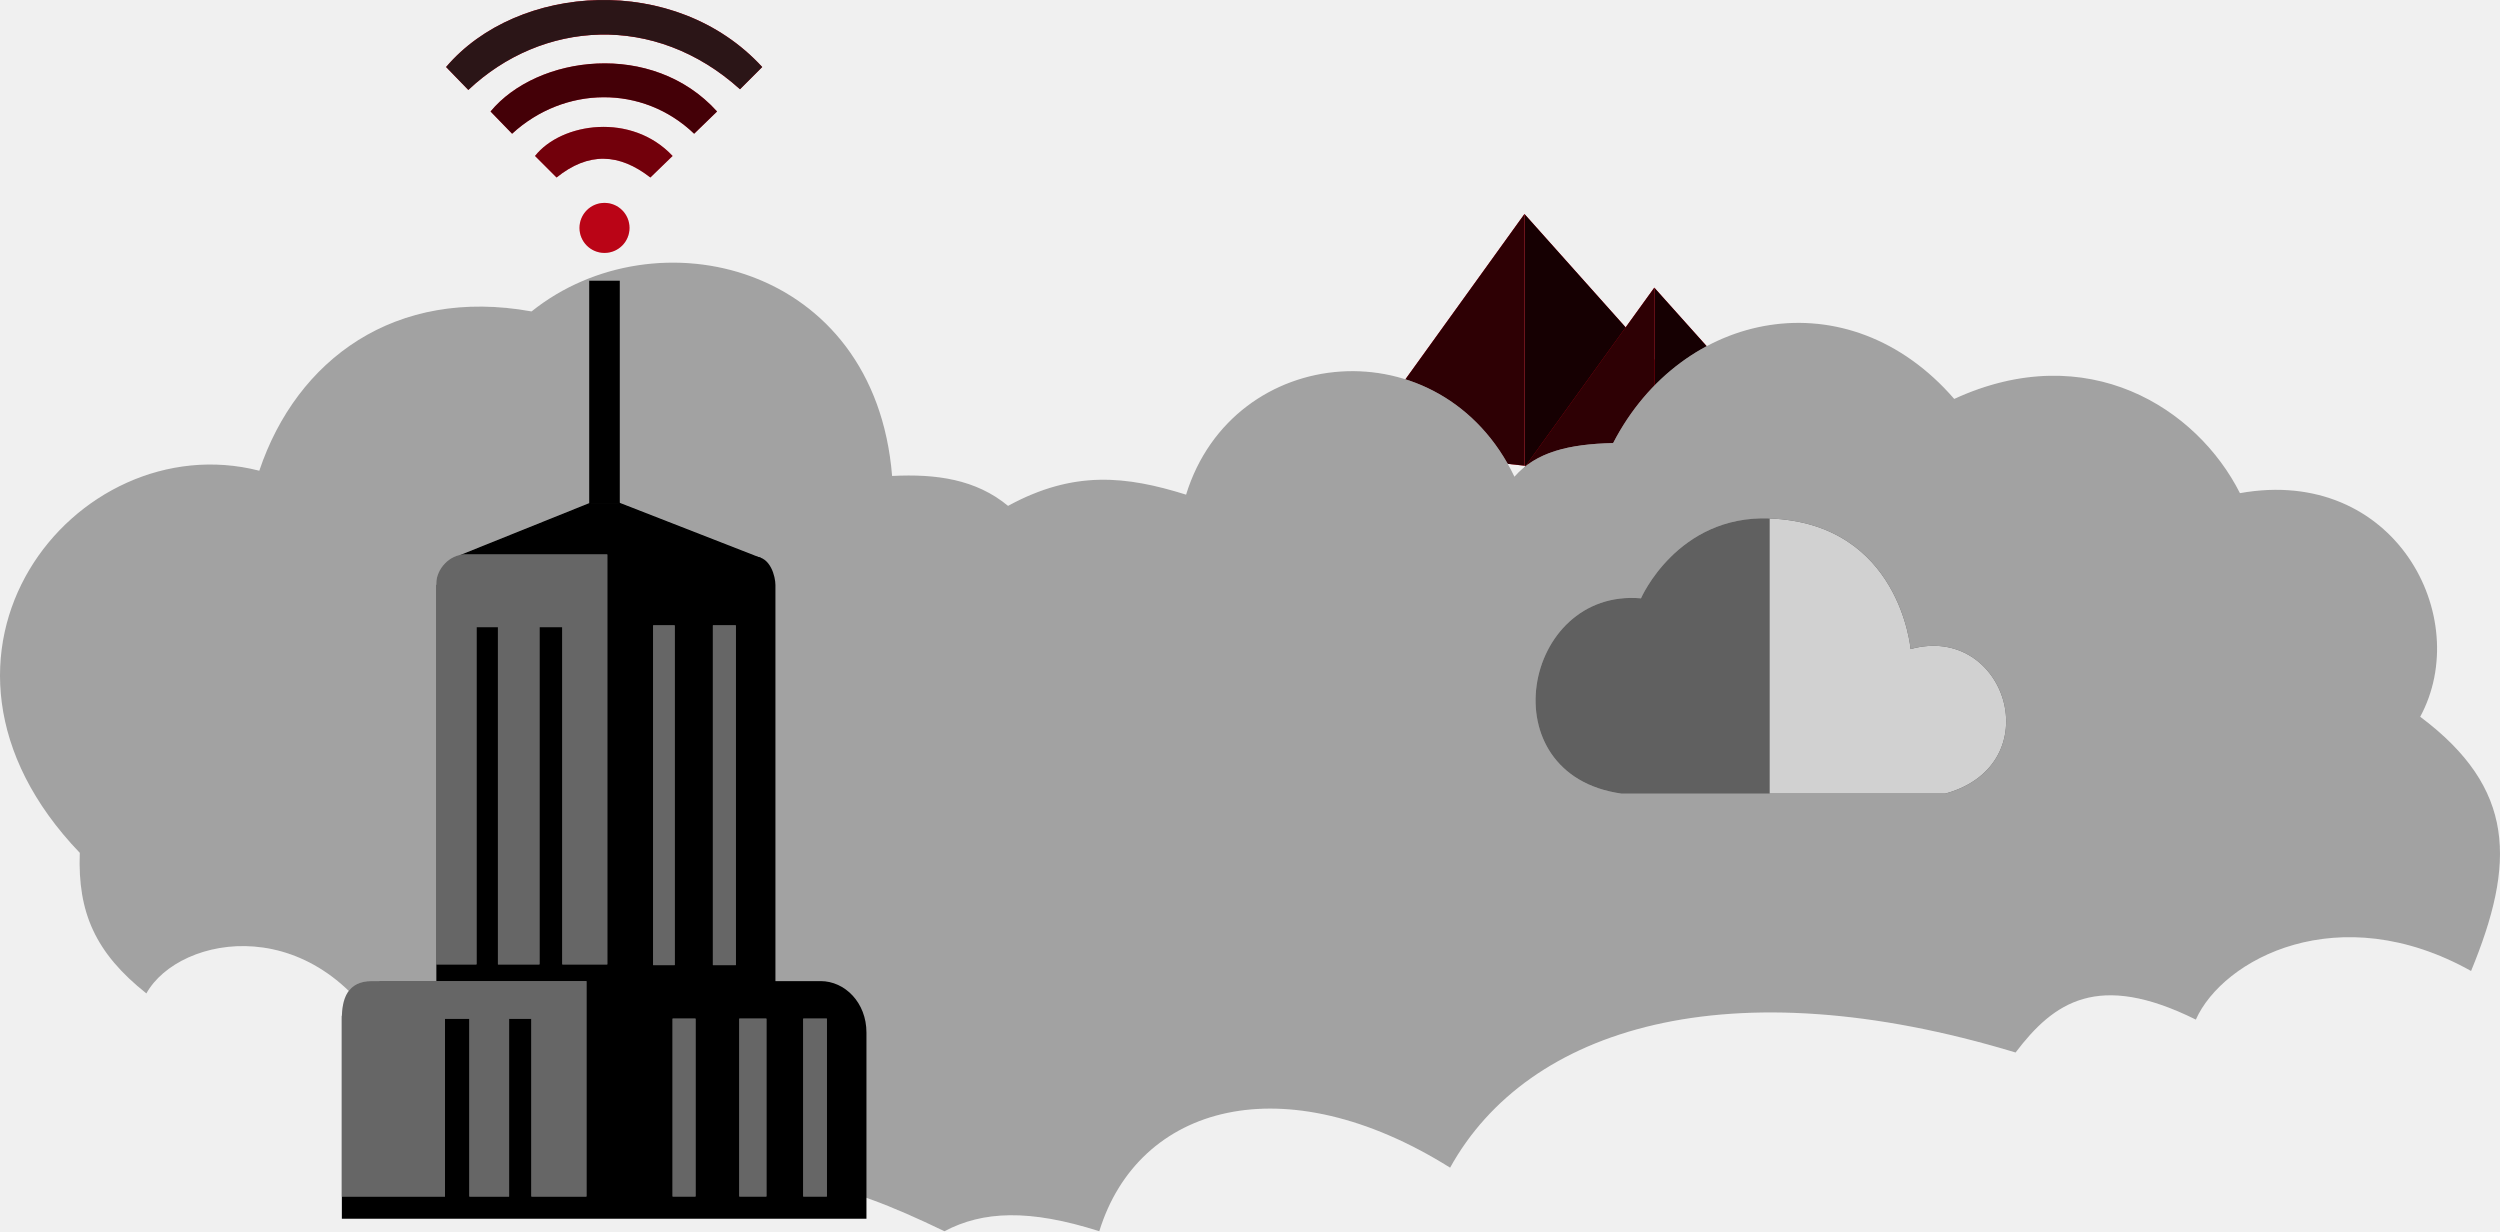
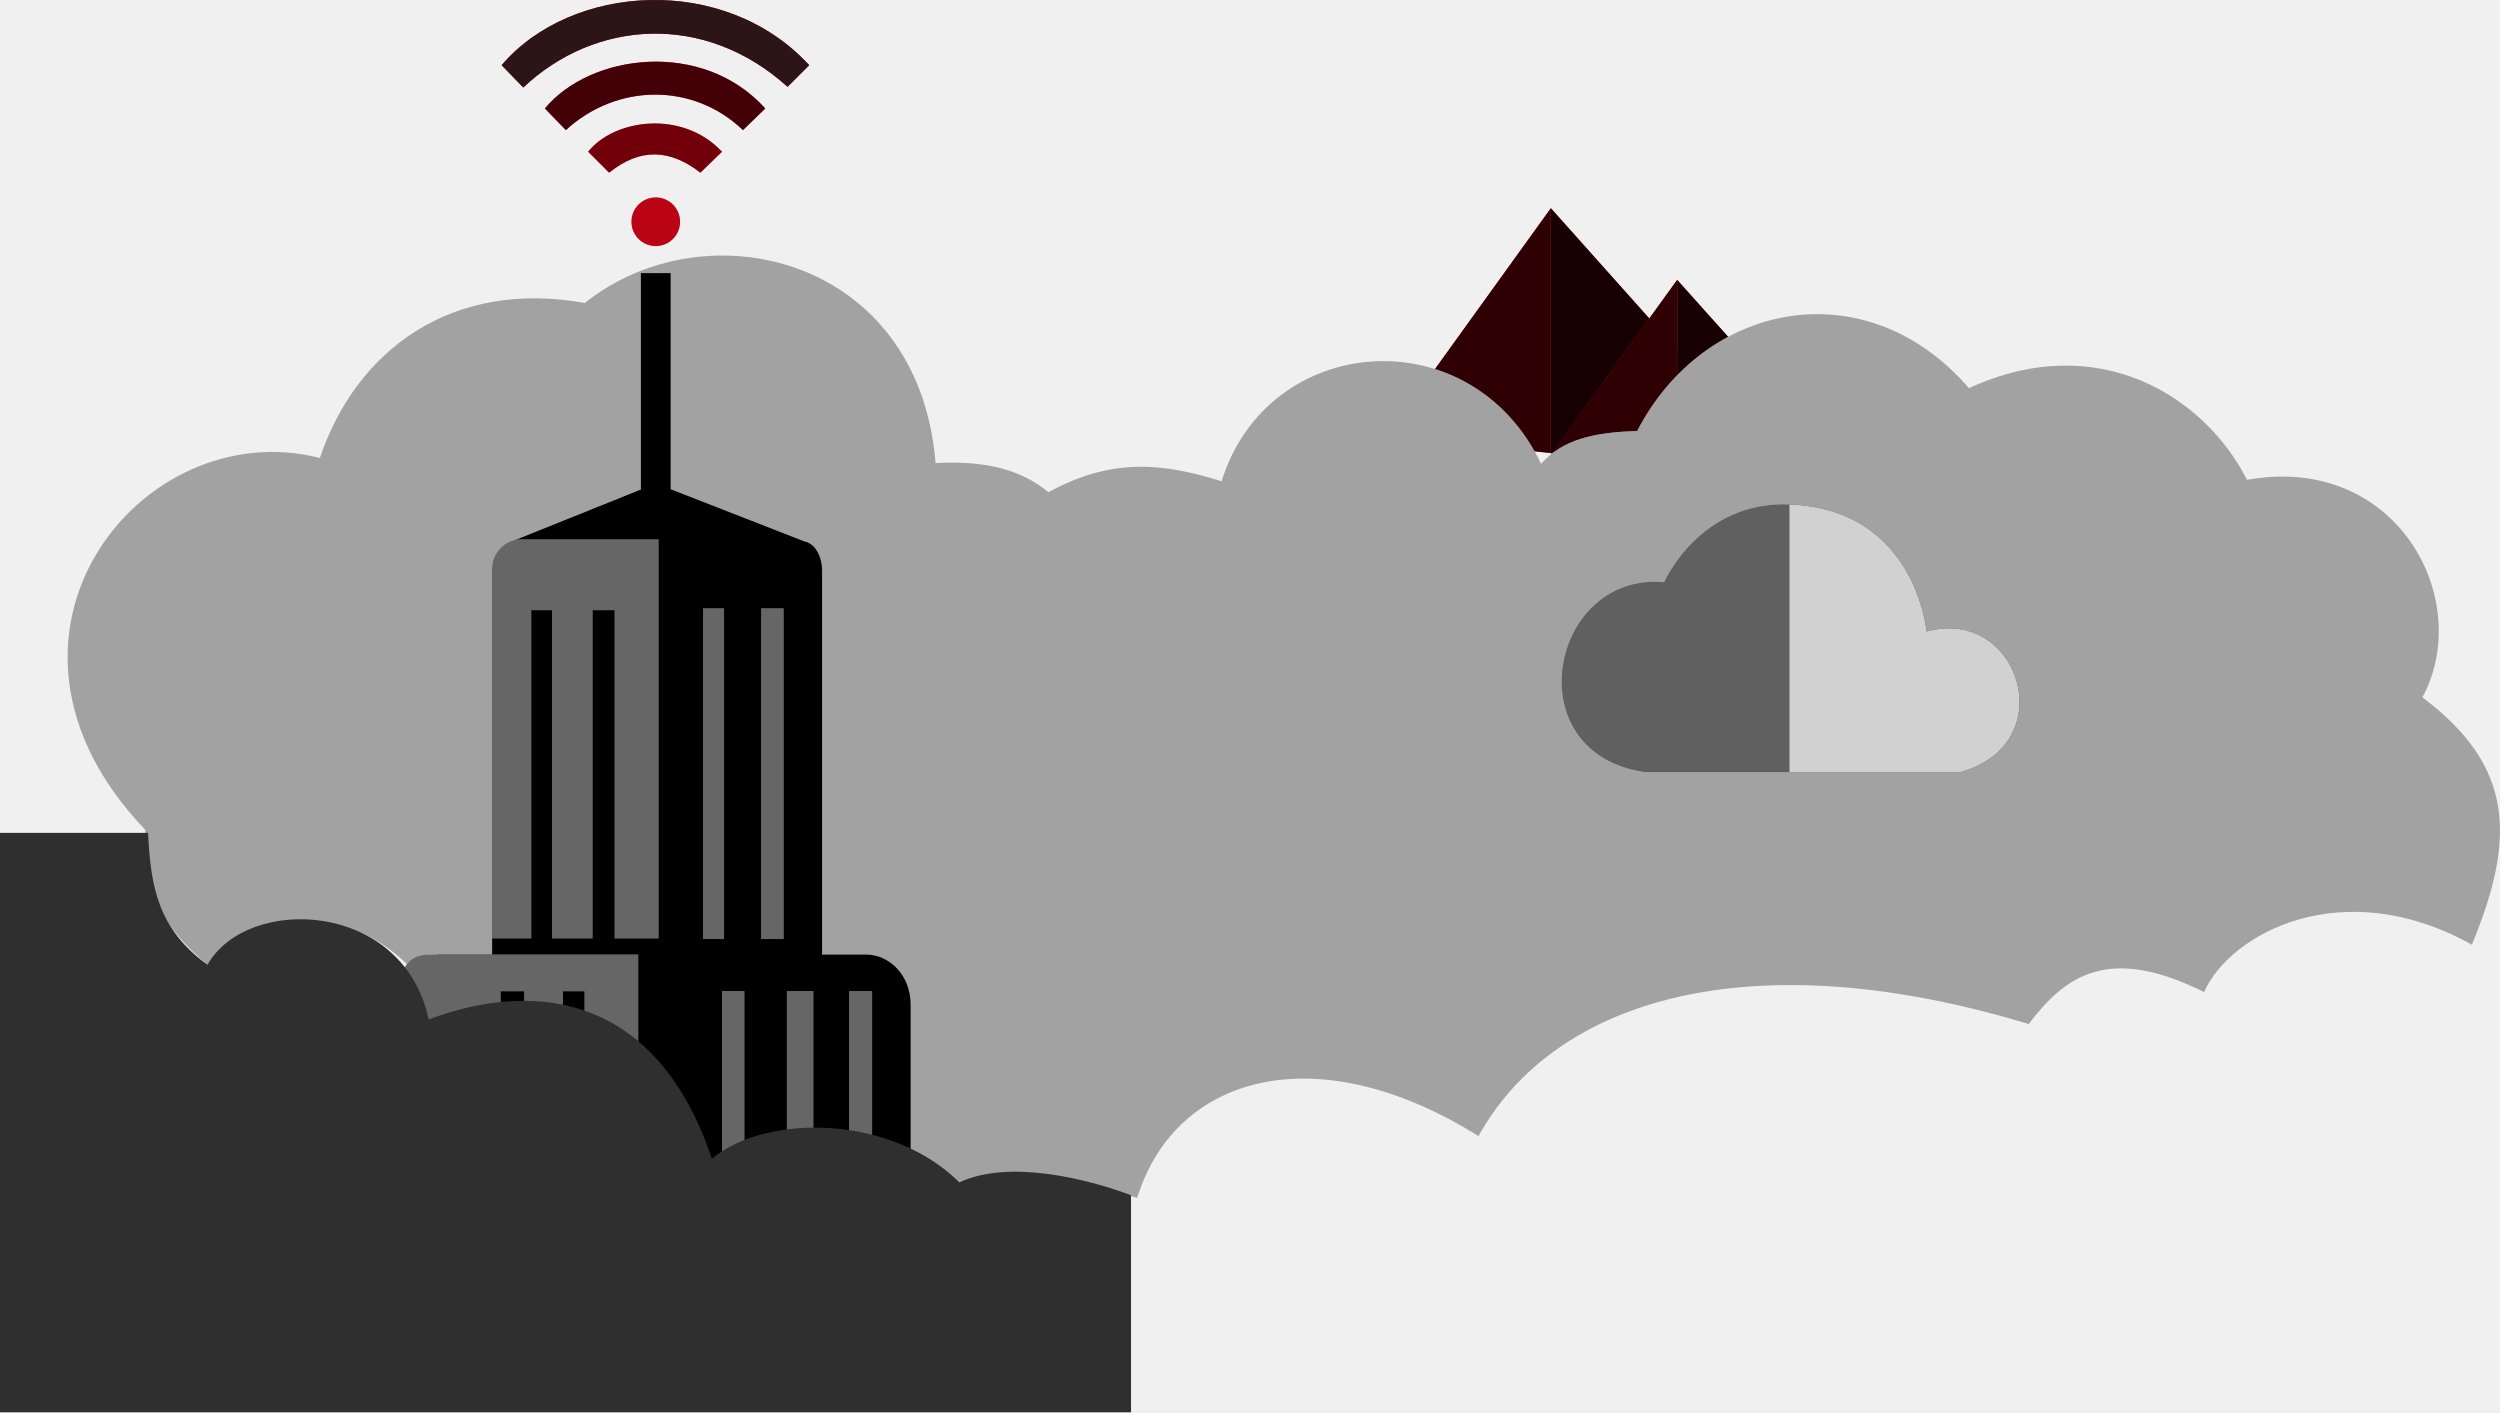
- <svg xmlns="http://www.w3.org/2000/svg" width="1799" height="886" viewBox="0 0 1799 886" fill="none">
-   <path d="M1276 354.5L1097 154V335.108L1276 354.5Z" fill="#E40016" />
-   <path d="M1276 354.5L1097 154V335.108L1276 354.5Z" fill="black" fill-opacity="0.9" />
-   <path d="M1097 154L976 322L1097 335.108V154Z" fill="#E40016" />
-   <path d="M1097 154L976 322L1097 335.108V154Z" fill="black" fill-opacity="0.8" />
-   <path d="M1339 373L1190.43 207V356.945L1339 373Z" fill="#E40016" />
-   <path d="M1339 373L1190.43 207V356.945L1339 373Z" fill="black" fill-opacity="0.9" />
-   <path d="M1190.43 207L1090 346.092L1190.43 356.945V207Z" fill="#E40016" />
-   <path d="M1190.43 207L1090 346.092L1190.43 356.945V207Z" fill="black" fill-opacity="0.8" />
-   <path d="M57.406 613.704C55.814 656.758 68.732 685.817 105.333 714.877C129.016 672.364 229.642 653.794 281.878 755.775C371.228 734.249 447.659 751.47 506.843 866.089C556.923 838.109 602.674 848.872 679.621 886C707.095 871.474 740.466 869.859 791.061 886C819.154 794.812 924.009 765.461 1043.5 840.262C1099.48 739.093 1244.27 694.966 1450.42 757.389C1477.84 721.233 1509.62 698.73 1580.13 733.711C1599.64 690.043 1682.94 645.457 1778.19 698.73C1810.23 621.029 1810.5 567.428 1741.59 515.764C1780.36 444.195 1723.31 334.954 1611.87 354.862C1580.99 293.619 1502.09 242.933 1406.26 287.057C1329.85 198.806 1210.36 223.022 1160.82 318.807C1128.65 319.616 1105.4 325.268 1089.79 343.026C1037.58 233.785 887.408 246.162 853.498 355.941C810.438 342.488 772.761 338.183 725.395 364.013C702.298 344.89 673.723 340.874 641.966 342.488C629.587 189.657 471.88 152.526 382.508 224.095C284.548 206.34 213.499 258.539 186.586 338.718C54.2 304.819 -79.292 471.102 57.406 613.704Z" fill="white" />
-   <path d="M57.406 613.704C55.814 656.758 68.732 685.817 105.333 714.877C129.016 672.364 229.642 653.794 281.878 755.775C371.228 734.249 447.659 751.47 506.843 866.089C556.923 838.109 602.674 848.872 679.621 886C707.095 871.474 740.466 869.859 791.061 886C819.154 794.812 924.009 765.461 1043.5 840.262C1099.48 739.093 1244.27 694.966 1450.42 757.389C1477.84 721.233 1509.62 698.73 1580.13 733.711C1599.64 690.043 1682.94 645.457 1778.19 698.73C1810.23 621.029 1810.5 567.428 1741.59 515.764C1780.36 444.195 1723.31 334.954 1611.87 354.862C1580.99 293.619 1502.09 242.933 1406.26 287.057C1329.85 198.806 1210.36 223.022 1160.82 318.807C1128.65 319.616 1105.4 325.268 1089.79 343.026C1037.58 233.785 887.408 246.162 853.498 355.941C810.438 342.488 772.761 338.183 725.395 364.013C702.298 344.89 673.723 340.874 641.966 342.488C629.587 189.657 471.88 152.526 382.508 224.095C284.548 206.34 213.499 258.539 186.586 338.718C54.2 304.819 -79.292 471.102 57.406 613.704Z" fill="#181818" fill-opacity="0.4" />
-   <path d="M1374.85 467.076C1374.85 467.076 1367.29 376.608 1273.35 373.076V571.076H1399.85C1475.86 550.077 1443.36 448.077 1374.85 467.076Z" fill="#181818" />
-   <path d="M1374.85 467.076C1374.85 467.076 1367.29 376.608 1273.35 373.076V571.076H1399.85C1475.86 550.077 1443.36 448.077 1374.85 467.076Z" fill="white" fill-opacity="0.8" />
-   <path d="M1273.35 373.076C1206.86 370.576 1180.85 430.576 1180.85 430.576C1095.86 423.077 1070.37 557.577 1166.85 571.076H1273.35V373.076Z" fill="#CCCCCC" />
-   <path d="M1273.35 373.076C1206.86 370.576 1180.85 430.576 1180.85 430.576C1095.86 423.077 1070.37 557.577 1166.85 571.076H1273.35V373.076Z" fill="#181818" fill-opacity="0.6" />
-   <path d="M368.5 96.227L353 80.227C386.5 39.728 469.5 28.729 516 80.227L499.5 96.227C462.5 60.728 406 61.728 368.5 96.227Z" fill="#E40016" />
-   <path d="M368.5 96.227L353 80.227C386.5 39.728 469.5 28.729 516 80.227L499.5 96.227C462.5 60.728 406 61.728 368.5 96.227Z" fill="black" fill-opacity="0.7" />
-   <path d="M321 48.228L337 64.728C390 14.729 471 8.729 532.5 64.228L548.5 48.228C486 -19.771 372.5 -12.271 321 48.228Z" fill="#E40016" />
-   <path d="M321 48.228L337 64.728C390 14.729 471 8.729 532.5 64.228L548.5 48.228C486 -19.771 372.5 -12.271 321 48.228Z" fill="#181818" fill-opacity="0.9" />
-   <circle cx="435" cy="164" r="18" fill="#E40016" />
-   <circle cx="435" cy="164" r="18" fill="#181818" fill-opacity="0.2" />
-   <path d="M385 112.226L400.5 127.726C423.5 109.228 445.5 110.228 468 127.726L484 112.226C454.5 80.728 404 88.23 385 112.226Z" fill="#E40016" />
-   <path d="M385 112.226L400.5 127.726C423.5 109.228 445.5 110.228 468 127.726L484 112.226C454.5 80.728 404 88.23 385 112.226Z" fill="black" fill-opacity="0.5" />
-   <path d="M338 399L543 400.5C554.5 400.5 558 415 558 421V706H590.5C608 706 623.5 721.5 623.5 743V877H246V731C253.821 723.587 259.313 715.125 273.5 706H314V421L338 399Z" fill="black" />
-   <path d="M547.5 402L331 400L425.5 362H445L547.5 402Z" fill="black" stroke="black" />
-   <path d="M485.5 450H470V694.5H485.5V450Z" fill="#CCCCCC" />
-   <path d="M485.5 450H470V694.5H485.5V450Z" fill="black" fill-opacity="0.5" />
-   <path d="M529.5 450H513V694.5H529.5V450Z" fill="#CCCCCC" />
-   <path d="M529.5 450H513V694.5H529.5V450Z" fill="black" fill-opacity="0.5" />
-   <rect x="424" y="202" width="22" height="160" fill="black" />
-   <path d="M437 694V399H334.417C323.462 399 314 409.554 314 419.605V694H342.883V451.266H358.32V694H388.198V451.266H404.632V694H437Z" fill="#CCCCCC" />
-   <path d="M437 694V399H334.417C323.462 399 314 409.554 314 419.605V694H342.883V451.266H358.32V694H388.198V451.266H404.632V694H437Z" fill="black" fill-opacity="0.5" />
-   <path d="M500.5 733H484V861H500.5V733Z" fill="#CCCCCC" />
-   <path d="M500.5 733H484V861H500.5V733Z" fill="black" fill-opacity="0.5" />
-   <path d="M551.5 733H532V861H551.5V733Z" fill="#CCCCCC" />
-   <path d="M551.5 733H532V861H551.5V733Z" fill="black" fill-opacity="0.5" />
-   <path d="M595 733H578V861H595V733Z" fill="#CCCCCC" />
-   <path d="M595 733H578V861H595V733Z" fill="black" fill-opacity="0.5" />
-   <path d="M422 861V706H267.561C250.004 706 246.001 718.837 246 733.101V861H320.211V733.101H337.761V861H366.342V733.101H382.387V861H422Z" fill="#CCCCCC" />
-   <path d="M422 861V706H267.561C250.004 706 246.001 718.837 246 733.101V861H320.211V733.101H337.761V861H366.342V733.101H382.387V861H422Z" fill="black" fill-opacity="0.5" />
+ <svg xmlns="http://www.w3.org/2000/svg" width="1849" height="1045" viewBox="0 0 1849 1045" fill="none">
+   <path d="M1326 354.5L1147 154V335.108L1326 354.5Z" fill="#E40016" />
+   <path d="M1326 354.5L1147 154V335.108L1326 354.5Z" fill="black" fill-opacity="0.9" />
+   <path d="M1147 154L1026 322L1147 335.108V154Z" fill="#E40016" />
+   <path d="M1147 154L1026 322L1147 335.108V154Z" fill="black" fill-opacity="0.8" />
+   <path d="M1389 373L1240.43 207V356.945L1389 373Z" fill="#E40016" />
+   <path d="M1389 373L1240.43 207V356.945L1389 373Z" fill="black" fill-opacity="0.9" />
+   <path d="M1240.43 207L1140 346.092L1240.43 356.945V207Z" fill="#E40016" />
+   <path d="M1240.43 207L1140 346.092L1240.43 356.945V207Z" fill="black" fill-opacity="0.8" />
+   <path d="M107.406 613.704C105.814 656.758 118.732 685.817 155.333 714.877C179.016 672.364 279.642 653.794 331.878 755.775C421.228 734.249 497.659 751.47 556.843 866.089C606.923 838.109 652.674 848.872 729.621 886C757.095 871.474 790.466 869.859 841.061 886C869.154 794.812 974.009 765.461 1093.5 840.262C1149.48 739.093 1294.27 694.966 1500.42 757.389C1527.84 721.233 1559.62 698.73 1630.13 733.711C1649.64 690.043 1732.94 645.457 1828.19 698.73C1860.23 621.029 1860.5 567.428 1791.59 515.764C1830.36 444.195 1773.31 334.954 1661.87 354.862C1630.99 293.619 1552.09 242.933 1456.26 287.057C1379.85 198.806 1260.36 223.022 1210.82 318.807C1178.65 319.616 1155.4 325.268 1139.79 343.026C1087.58 233.785 937.408 246.162 903.498 355.941C860.438 342.488 822.761 338.183 775.395 364.013C752.298 344.89 723.723 340.874 691.966 342.488C679.587 189.657 521.88 152.526 432.508 224.095C334.548 206.34 263.499 258.539 236.586 338.718C104.2 304.819 -29.292 471.102 107.406 613.704Z" fill="white" />
+   <path d="M107.406 613.704C105.814 656.758 118.732 685.817 155.333 714.877C179.016 672.364 279.642 653.794 331.878 755.775C421.228 734.249 497.659 751.47 556.843 866.089C606.923 838.109 652.674 848.872 729.621 886C757.095 871.474 790.466 869.859 841.061 886C869.154 794.812 974.009 765.461 1093.5 840.262C1149.48 739.093 1294.27 694.966 1500.42 757.389C1527.84 721.233 1559.62 698.73 1630.13 733.711C1649.64 690.043 1732.94 645.457 1828.19 698.73C1860.23 621.029 1860.5 567.428 1791.59 515.764C1830.36 444.195 1773.31 334.954 1661.87 354.862C1630.99 293.619 1552.09 242.933 1456.26 287.057C1379.85 198.806 1260.36 223.022 1210.82 318.807C1178.65 319.616 1155.4 325.268 1139.79 343.026C1087.58 233.785 937.408 246.162 903.498 355.941C860.438 342.488 822.761 338.183 775.395 364.013C752.298 344.89 723.723 340.874 691.966 342.488C679.587 189.657 521.88 152.526 432.508 224.095C334.548 206.34 263.499 258.539 236.586 338.718C104.2 304.819 -29.292 471.102 107.406 613.704Z" fill="#181818" fill-opacity="0.4" />
+   <path d="M418.5 96.227L403 80.227C436.5 39.728 519.5 28.729 566 80.227L549.5 96.227C512.5 60.728 456 61.728 418.5 96.227Z" fill="#E40016" />
+   <path d="M418.5 96.227L403 80.227C436.5 39.728 519.5 28.729 566 80.227L549.5 96.227C512.5 60.728 456 61.728 418.5 96.227Z" fill="black" fill-opacity="0.7" />
+   <path d="M371 48.228L387 64.728C440 14.729 521 8.729 582.5 64.228L598.5 48.228C536 -19.771 422.5 -12.271 371 48.228Z" fill="#E40016" />
+   <path d="M371 48.228L387 64.728C440 14.729 521 8.729 582.5 64.228L598.5 48.228C536 -19.771 422.5 -12.271 371 48.228Z" fill="#181818" fill-opacity="0.9" />
+   <circle cx="485" cy="164" r="18" fill="#E40016" />
+   <circle cx="485" cy="164" r="18" fill="#181818" fill-opacity="0.2" />
+   <path d="M435 112.226L450.5 127.726C473.5 109.228 495.5 110.228 518 127.726L534 112.226C504.5 80.728 454 88.23 435 112.226Z" fill="#E40016" />
+   <path d="M435 112.226L450.5 127.726C473.5 109.228 495.5 110.228 518 127.726L534 112.226C504.5 80.728 454 88.23 435 112.226Z" fill="black" fill-opacity="0.5" />
+   <path d="M388 399L593 400.5C604.5 400.5 608 415 608 421V706H640.5C658 706 673.5 721.5 673.5 743V877H296V731C303.821 723.587 309.313 715.125 323.5 706H364V421L388 399Z" fill="black" />
+   <path d="M597.5 402L381 400L475.5 362H495L597.5 402Z" fill="black" stroke="black" />
+   <path d="M535.5 450H520V694.5H535.5V450Z" fill="#CCCCCC" />
+   <path d="M535.5 450H520V694.5H535.5V450Z" fill="black" fill-opacity="0.5" />
+   <path d="M579.5 450H563V694.5H579.5V450Z" fill="#CCCCCC" />
+   <path d="M579.5 450H563V694.5H579.5V450Z" fill="black" fill-opacity="0.5" />
+   <rect x="474" y="202" width="22" height="160" fill="black" />
+   <path d="M487 694V399H384.417C373.462 399 364 409.554 364 419.605V694H392.883V451.266H408.32V694H438.198V451.266H454.632V694H487Z" fill="#CCCCCC" />
+   <path d="M487 694V399H384.417C373.462 399 364 409.554 364 419.605V694H392.883V451.266H408.32V694H438.198V451.266H454.632V694H487Z" fill="black" fill-opacity="0.5" />
+   <path d="M550.5 733H534V861H550.5V733Z" fill="#CCCCCC" />
+   <path d="M550.5 733H534V861H550.5V733Z" fill="black" fill-opacity="0.5" />
+   <path d="M601.5 733H582V861H601.5V733Z" fill="#CCCCCC" />
+   <path d="M601.5 733H582V861H601.5V733Z" fill="black" fill-opacity="0.5" />
+   <path d="M645 733H628V861H645V733Z" fill="#CCCCCC" />
+   <path d="M645 733H628V861H645V733Z" fill="black" fill-opacity="0.5" />
+   <path d="M472 861V706H317.561C300.004 706 296.001 718.837 296 733.101V861H370.211V733.101H387.761V861H416.342V733.101H432.387V861H472Z" fill="#CCCCCC" />
+   <path d="M472 861V706H317.561C300.004 706 296.001 718.837 296 733.101V861H370.211V733.101H387.761V861H416.342V733.101H432.387V861H472Z" fill="black" fill-opacity="0.5" />
+   <path d="M1424.85 467.076C1424.85 467.076 1417.29 376.608 1323.35 373.076V571.076H1449.85C1525.86 550.077 1493.36 448.077 1424.85 467.076Z" fill="#181818" />
+   <path d="M1424.85 467.076C1424.85 467.076 1417.29 376.608 1323.35 373.076V571.076H1449.85C1525.86 550.077 1493.36 448.077 1424.85 467.076Z" fill="white" fill-opacity="0.8" />
+   <path d="M1323.35 373.076C1256.86 370.576 1230.85 430.576 1230.85 430.576C1145.86 423.077 1120.37 557.577 1216.85 571.076H1323.35V373.076Z" fill="#CCCCCC" />
+   <path d="M1323.35 373.076C1256.86 370.576 1230.85 430.576 1230.85 430.576C1145.86 423.077 1120.37 557.577 1216.85 571.076H1323.35V373.076Z" fill="#181818" fill-opacity="0.6" />
+   <path d="M109.5 616H-2.5V1044.5H836.5V884C806 872.5 747 857 709.5 874.5C660 825 567.5 823 526.5 857C487 739 400 723 317 754C298.5 666 183 661.5 153.5 713.5C116.5 687 111.365 654.901 109.5 616Z" fill="#181818" />
+   <path d="M109.5 616H-2.5V1044.5H836.5V884C806 872.5 747 857 709.5 874.5C660 825 567.5 823 526.5 857C487 739 400 723 317 754C298.5 666 183 661.5 153.5 713.5C116.5 687 111.365 654.901 109.5 616Z" fill="white" fill-opacity="0.1" />
</svg>
